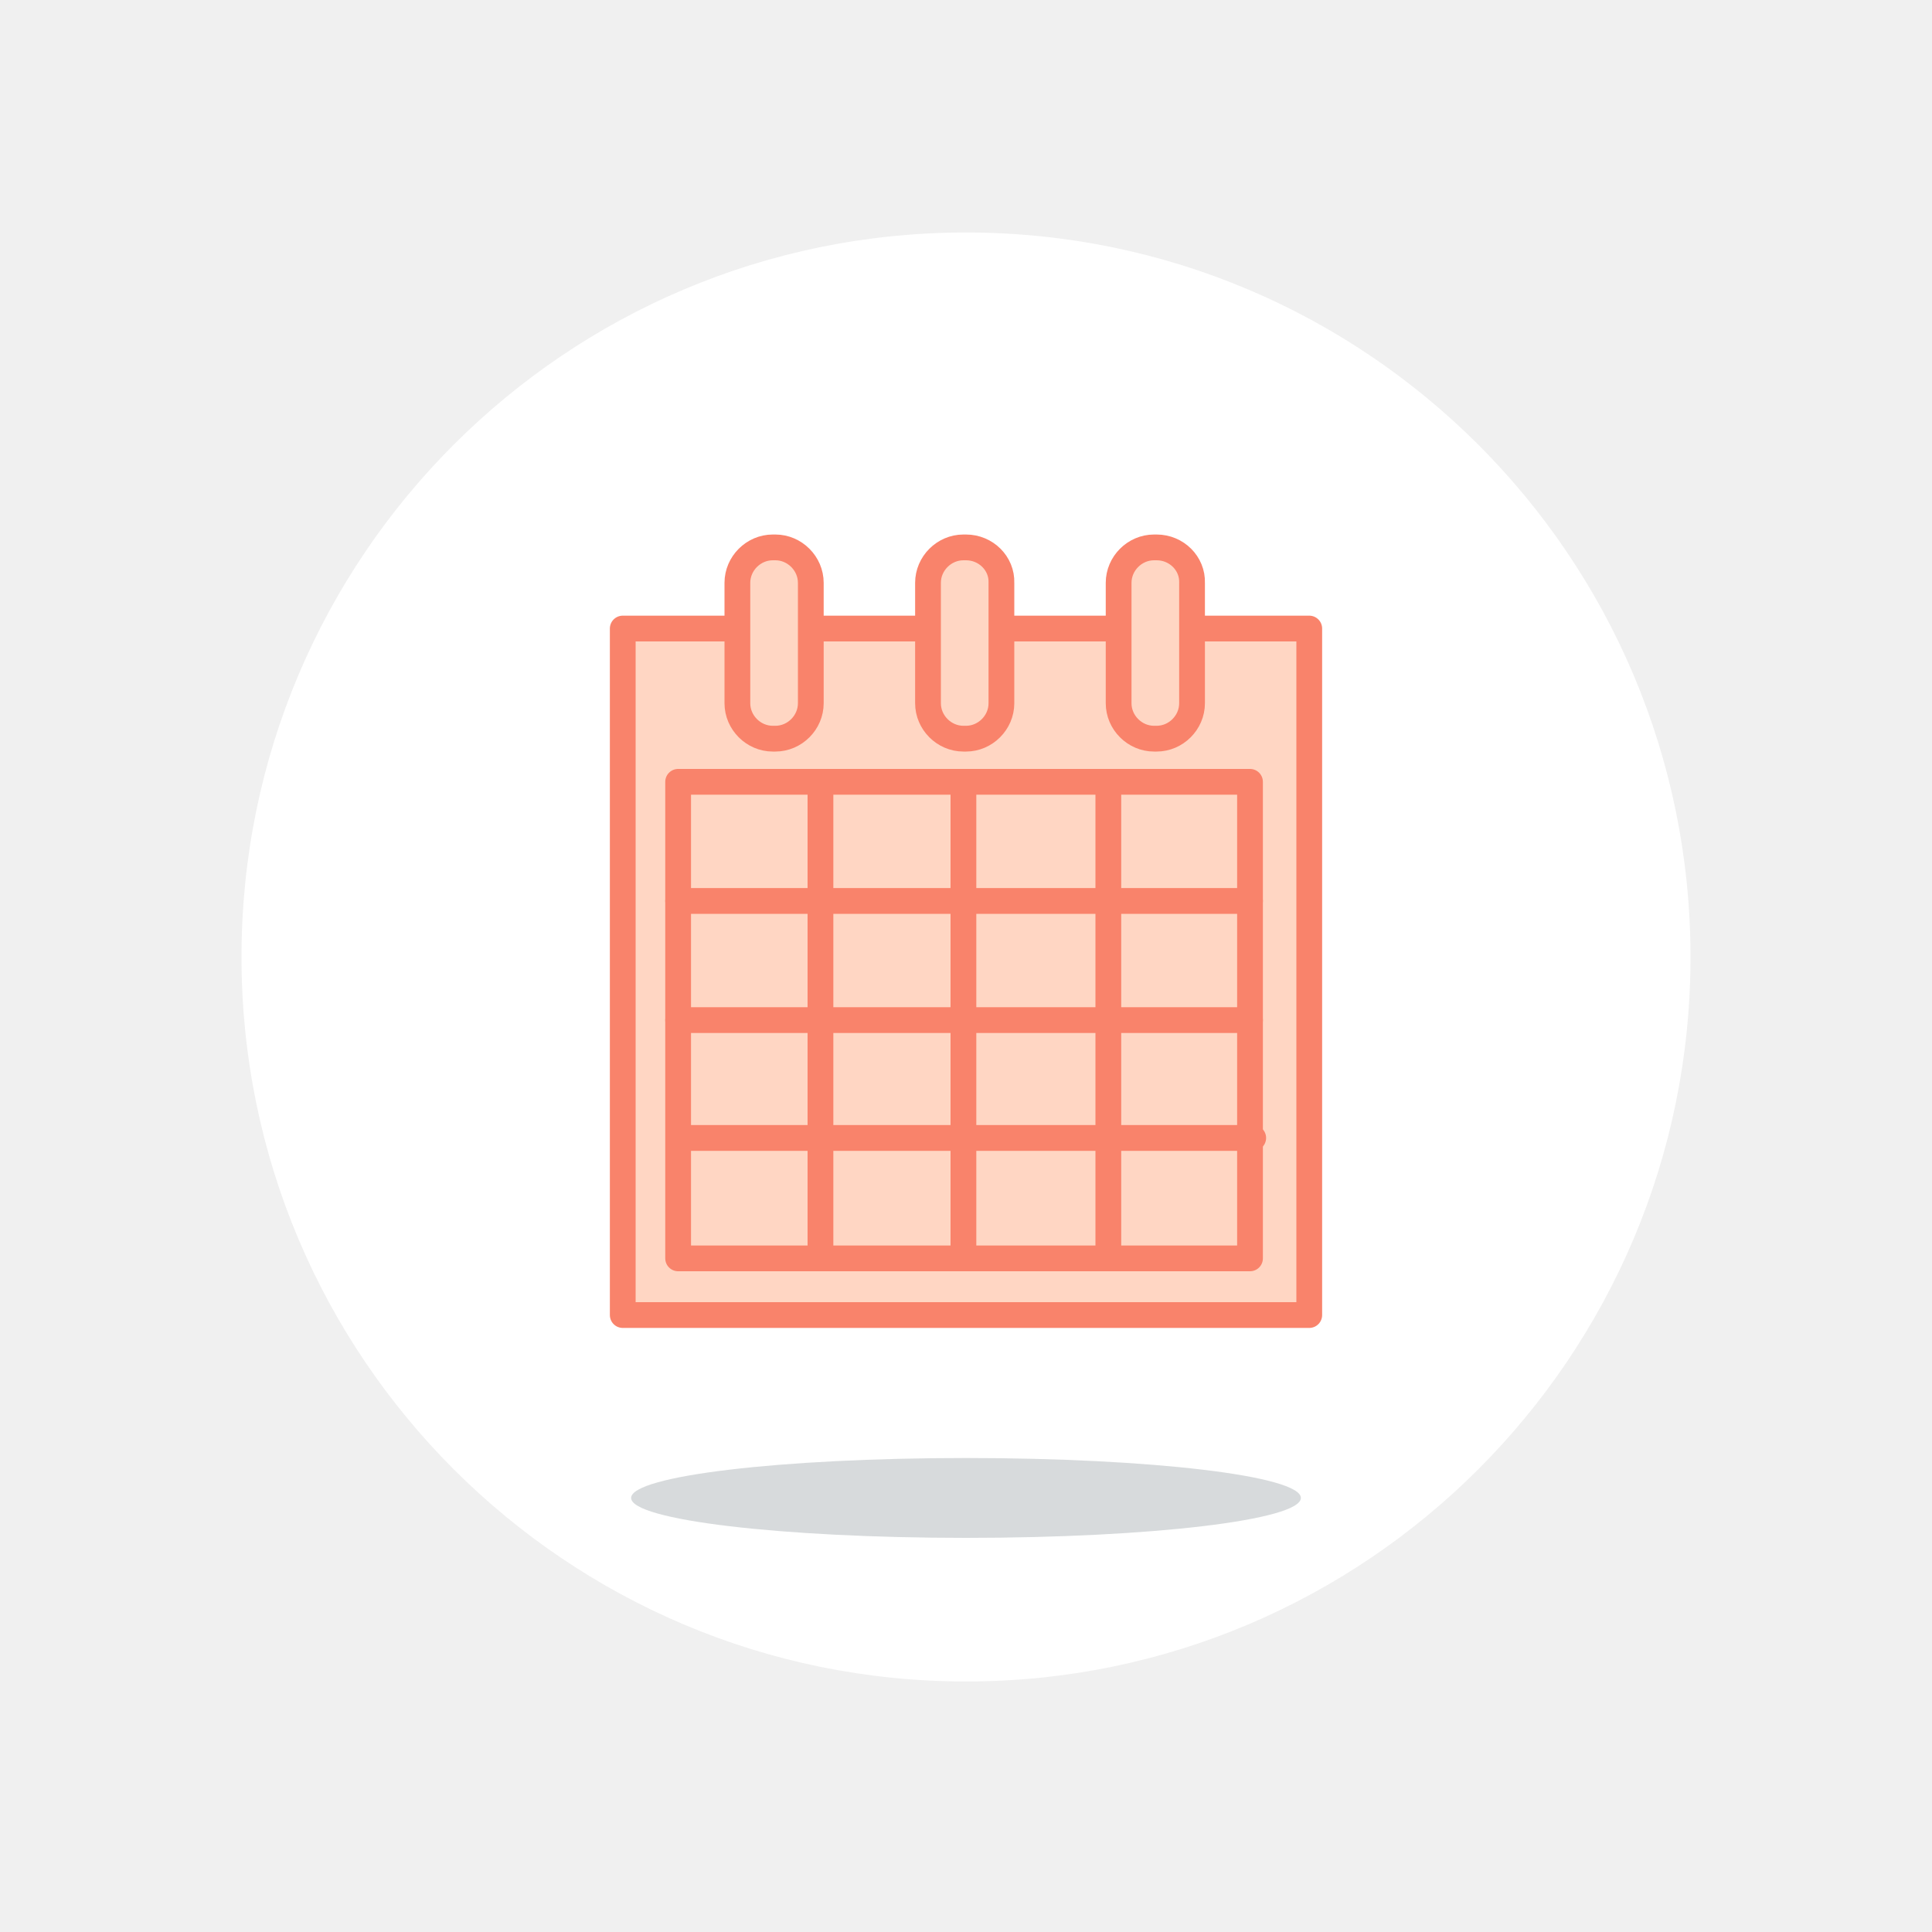
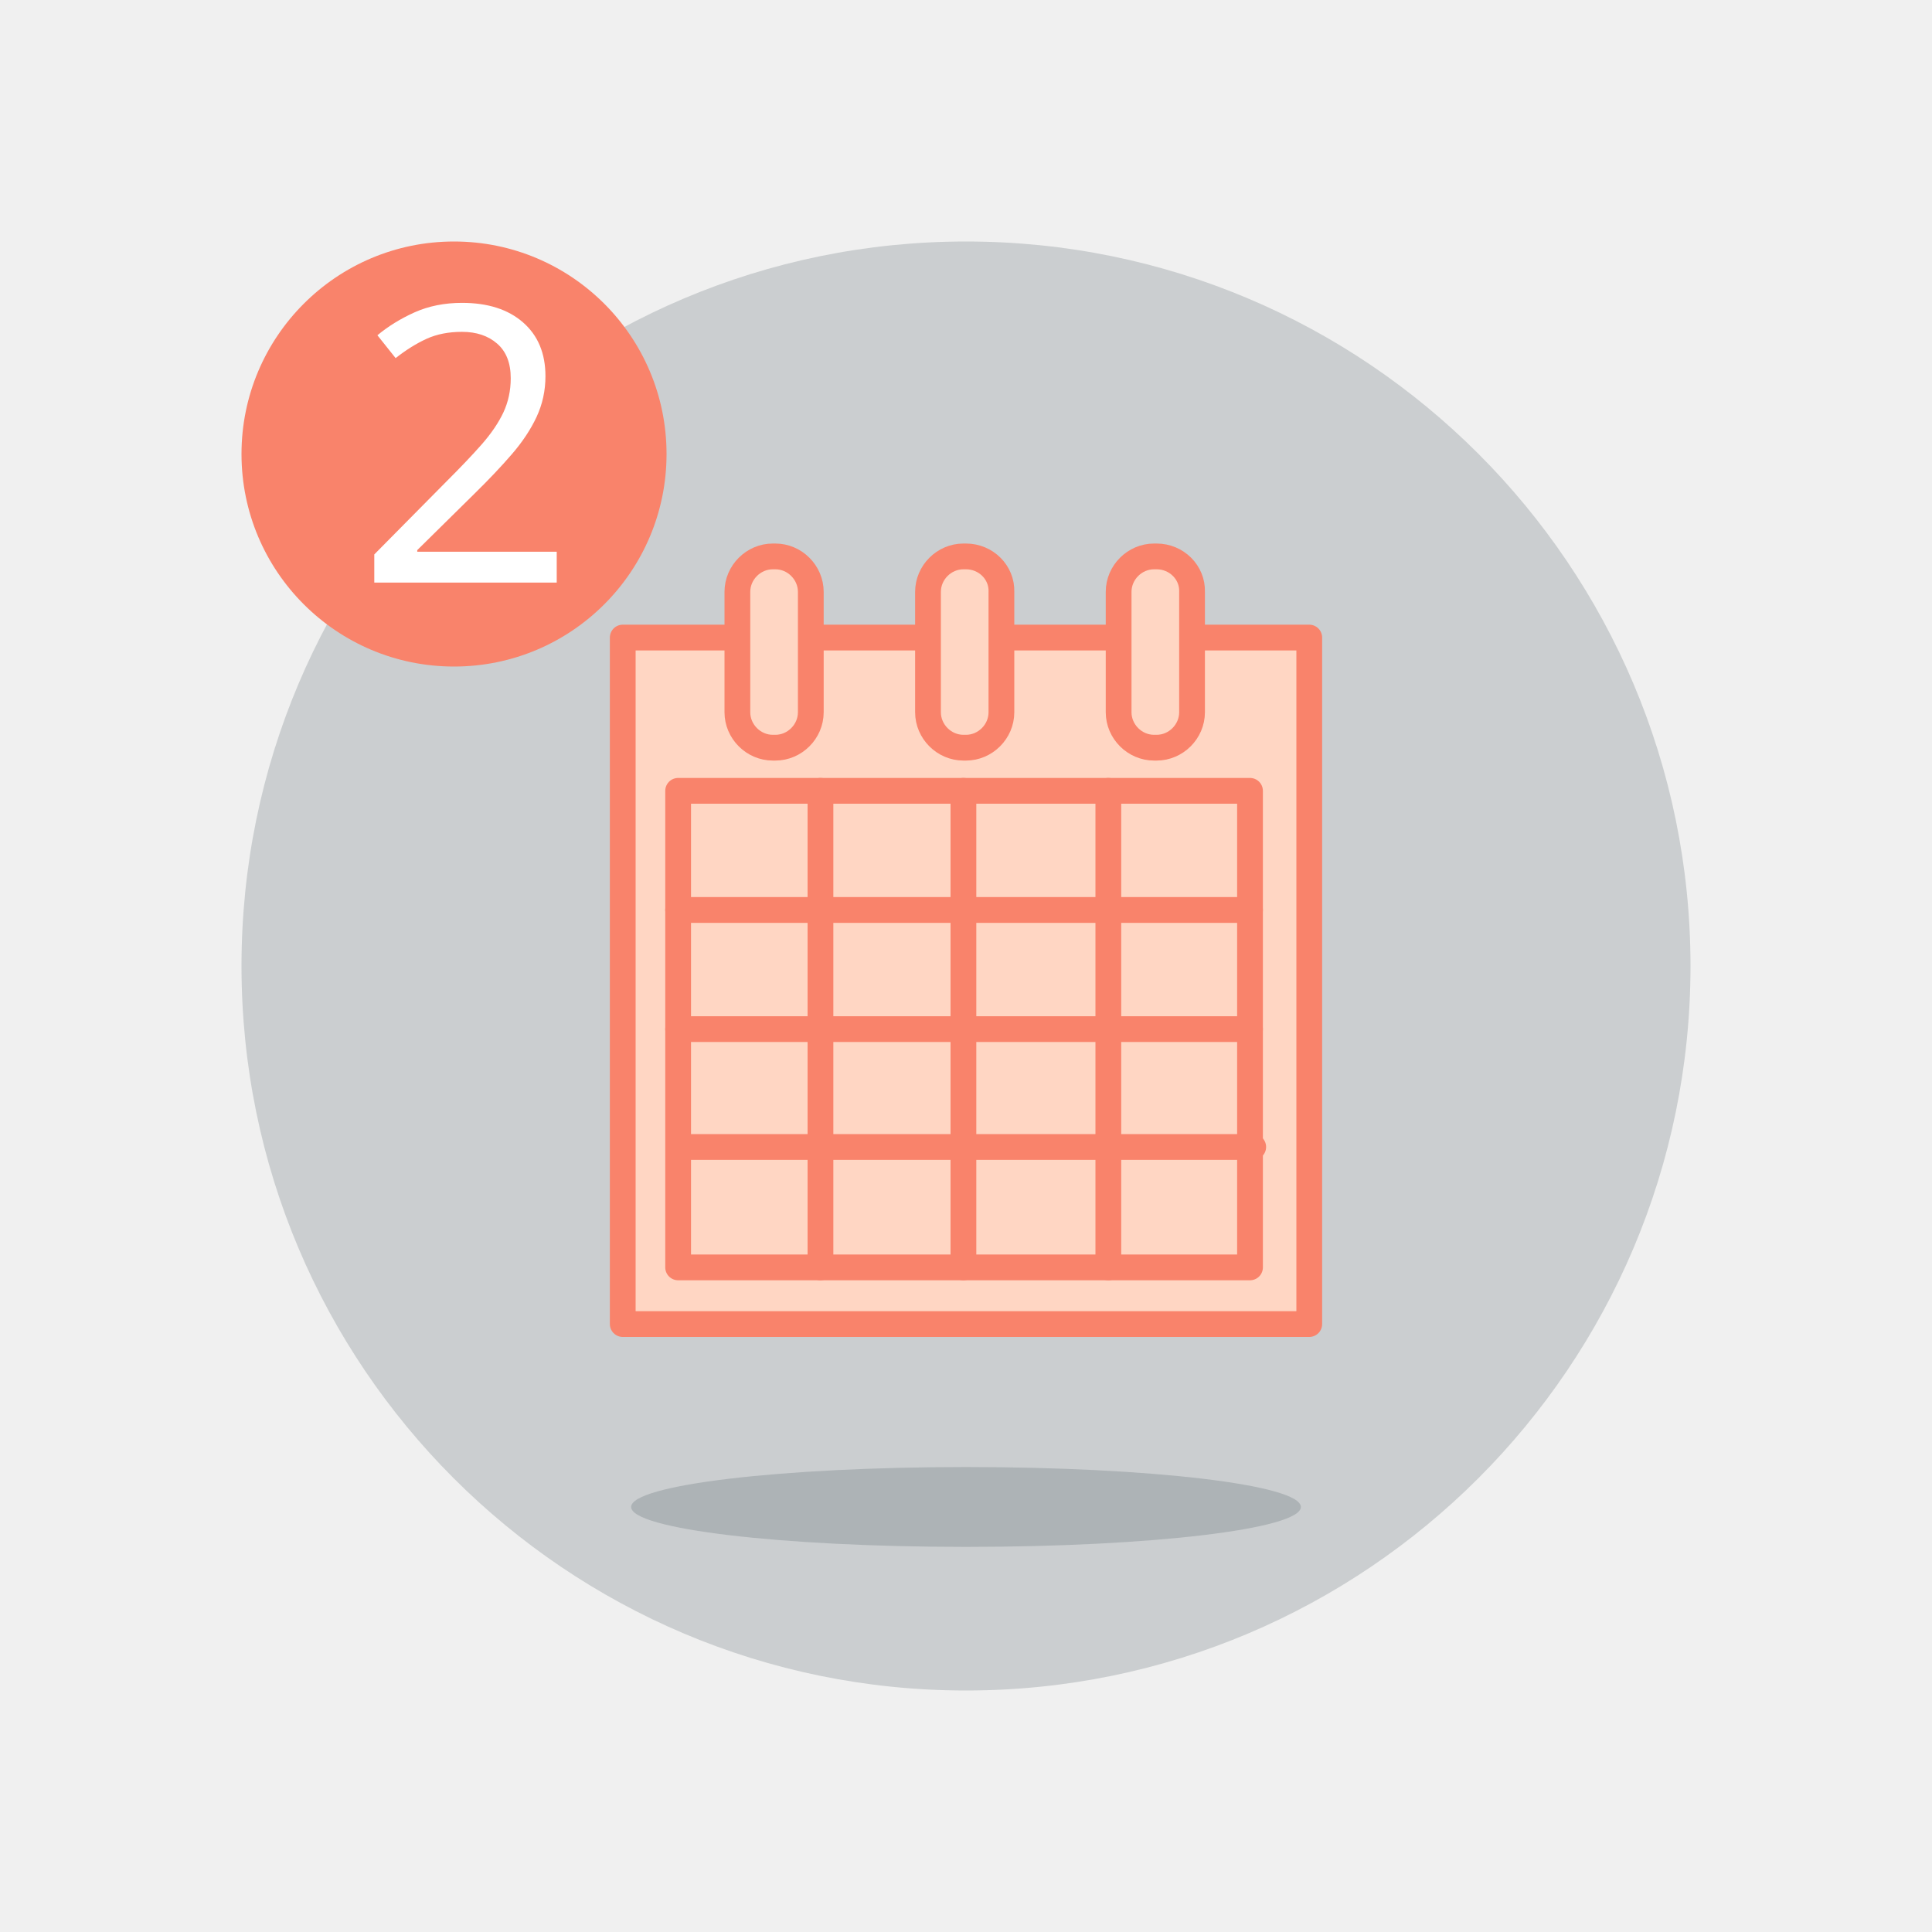
<svg xmlns="http://www.w3.org/2000/svg" version="1.1" id="Layer_1" x="0px" y="0px" viewBox="126 -126 300 300" style="enable-background:new 126 -126 300 300;" xml:space="preserve">
  <style type="text/css">
- 	.st0{fill:#FFFFFF;}
- 	.st1{opacity:0.2;fill:#37474E;enable-background:new    ;}
- 	.st2{fill:#FFD6C3;stroke:#F9836B;stroke-width:4;stroke-linecap:round;stroke-linejoin:round;stroke-miterlimit:10;}
- 	.st3{fill:none;stroke:#F9836B;stroke-width:4;stroke-linecap:round;stroke-linejoin:round;stroke-miterlimit:10;}
+ 	.st0{opacity:0.2;enable-background:new    ;}
+ 	.st1{fill:#37474E;}
+ 	.st2{opacity:0.2;fill:#37474E;enable-background:new    ;}
+ 	.st3{fill:#FFD6C3;stroke:#F9836B;stroke-width:4;stroke-linecap:round;stroke-linejoin:round;stroke-miterlimit:10;}
+ 	.st4{fill:none;stroke:#F9836B;stroke-width:4;stroke-linecap:round;stroke-linejoin:round;stroke-miterlimit:10;}
+ 	.st5{fill:#F9836B;}
+ 	.st6{fill:#FFFFFF;}
+ 	.st7{font-family:'RobotoSlab-Light';}
+ 	.st8{font-size:60px;}
</style>
  <g>
-     <circle class="st0" cx="276" cy="22.6" r="112.5" />
+     <g class="st0">
+       <circle class="st1" cx="276" cy="24" r="112.5" />
+     </g>
+     <ellipse class="st2" cx="276" cy="108" rx="52" ry="6.2" />
+     <g>
+       <rect x="222.7" y="-27" class="st3" width="106.6" height="106.6" />
+       <rect x="231.3" y="-3.2" class="st3" width="88.8" height="74" />
+       <line class="st4" x1="253.4" y1="-3.2" x2="253.4" y2="70.8" />
+       <line class="st4" x1="275.6" y1="-3.2" x2="275.6" y2="70.8" />
+       <line class="st4" x1="298.1" y1="-3.2" x2="298.1" y2="70.8" />
+       <line class="st4" x1="231.3" y1="33.8" x2="320.1" y2="33.8" />
+       <line class="st4" x1="231.8" y1="52.1" x2="320.6" y2="52.1" />
+       <line class="st4" x1="231.3" y1="15.3" x2="320.1" y2="15.3" />
+       <path class="st3" d="M246.4-39.6H246c-3,0-5.5,2.5-5.5,5.5v18.7c0,3,2.5,5.5,5.5,5.5h0.4c3,0,5.5-2.5,5.5-5.5v-18.7    C251.9-37.1,249.4-39.6,246.4-39.6z" />
+       <path class="st3" d="M276-39.6h-0.4c-3,0-5.5,2.5-5.5,5.5v18.7c0,3,2.5,5.5,5.5,5.5h0.4c3,0,5.5-2.5,5.5-5.5v-18.7    C281.6-37.1,279.1-39.6,276-39.6z" />
+       <path class="st3" d="M305.6-39.6h-0.4c-3,0-5.5,2.5-5.5,5.5v18.7c0,3,2.5,5.5,5.5,5.5h0.4c3,0,5.5-2.5,5.5-5.5v-18.7    C311.2-37.1,308.7-39.6,305.6-39.6z" />
+     </g>
  </g>
-   <ellipse class="st1" cx="276" cy="106.6" rx="52" ry="6.2" />
  <g>
-     <rect x="222.7" y="-28.4" class="st2" width="106.6" height="106.6" />
-     <rect x="231.3" y="-4.6" class="st2" width="88.8" height="74" />
-     <line class="st3" x1="253.4" y1="-4.6" x2="253.4" y2="69.4" />
-     <line class="st3" x1="275.6" y1="-4.6" x2="275.6" y2="69.4" />
-     <line class="st3" x1="298.1" y1="-4.6" x2="298.1" y2="69.4" />
-     <line class="st3" x1="231.3" y1="32.4" x2="320.1" y2="32.4" />
-     <line class="st3" x1="231.8" y1="50.7" x2="320.6" y2="50.7" />
-     <line class="st3" x1="231.3" y1="13.9" x2="320.1" y2="13.9" />
-     <path class="st2" d="M246.4-41H246c-3,0-5.5,2.5-5.5,5.5v18.7c0,3,2.5,5.5,5.5,5.5h0.4c3,0,5.5-2.5,5.5-5.5v-18.7   C251.9-38.5,249.4-41,246.4-41z" />
-     <path class="st2" d="M276-41h-0.4c-3,0-5.5,2.5-5.5,5.5v18.7c0,3,2.5,5.5,5.5,5.5h0.4c3,0,5.5-2.5,5.5-5.5v-18.7   C281.6-38.5,279.1-41,276-41z" />
-     <path class="st2" d="M305.6-41h-0.4c-3,0-5.5,2.5-5.5,5.5v18.7c0,3,2.5,5.5,5.5,5.5h0.4c3,0,5.5-2.5,5.5-5.5v-18.7   C311.2-38.5,308.7-41,305.6-41z" />
+     <circle class="st5" cx="196.5" cy="-55.5" r="33" />
+     <text transform="matrix(1 0 0 1 181.2445 -35.5339)" class="st6 st7 st8">2</text>
  </g>
</svg>
